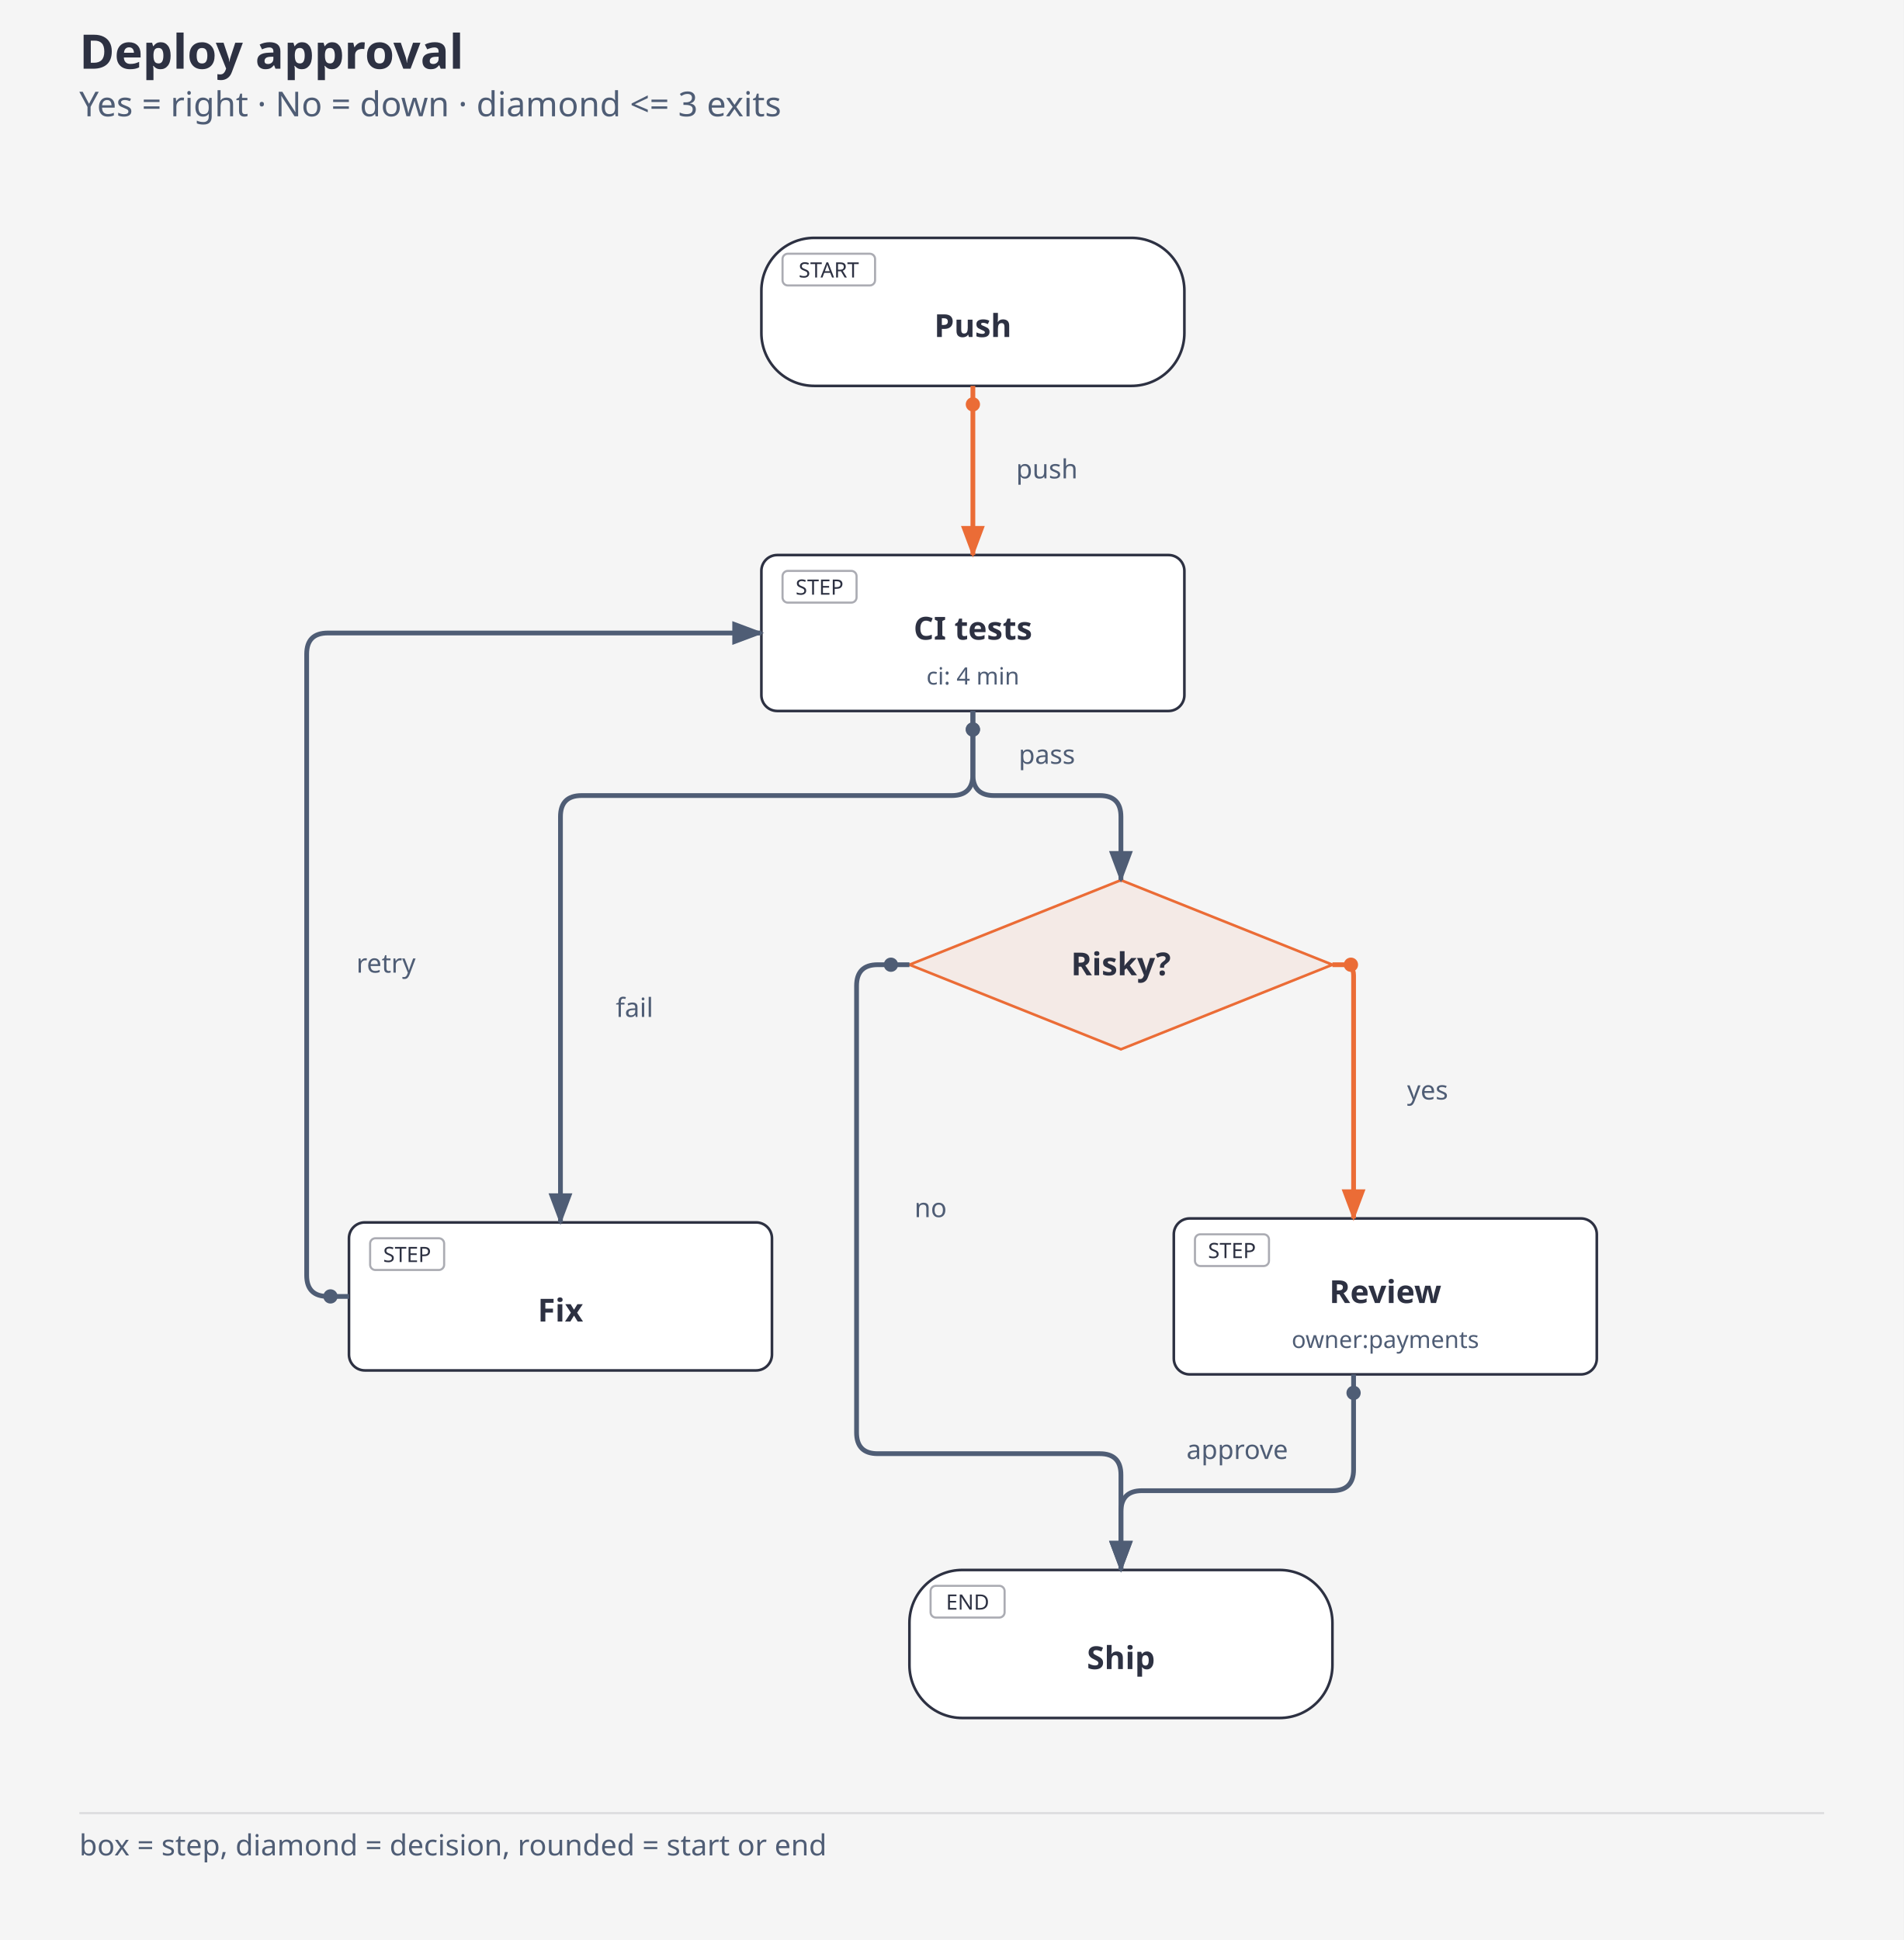
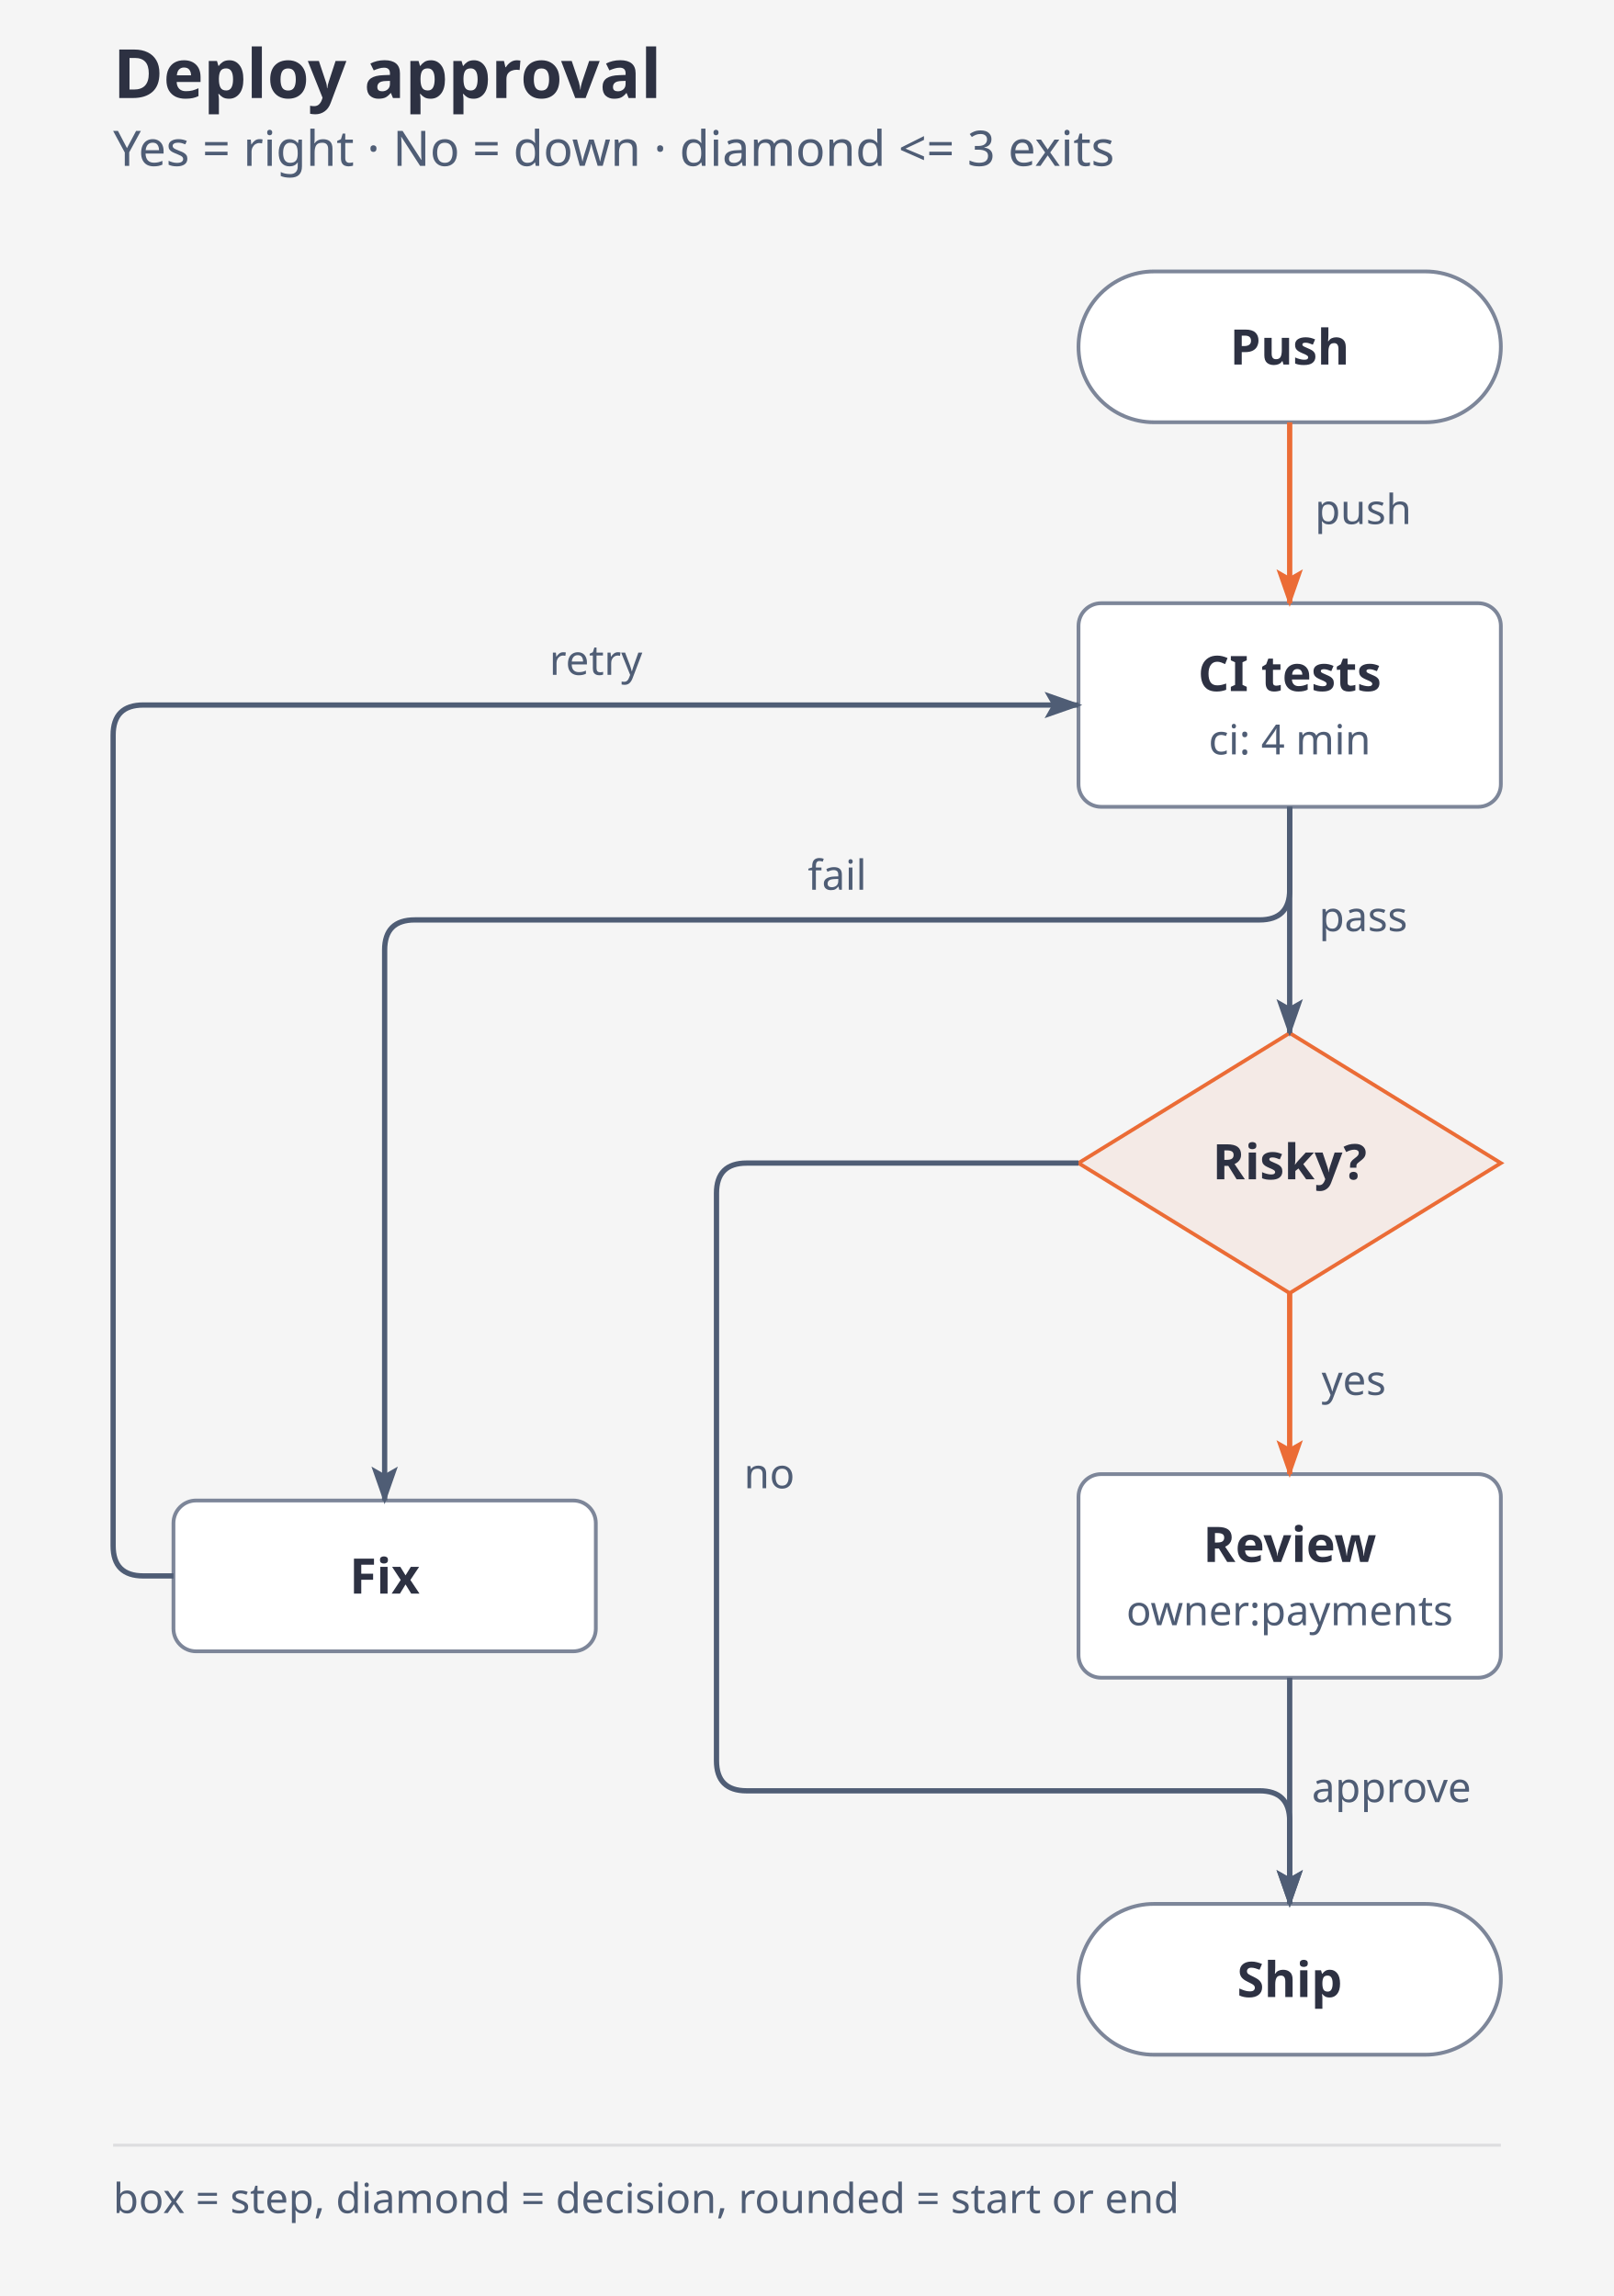
- <svg xmlns="http://www.w3.org/2000/svg" role="graphics-document" aria-roledescription="flow diagram" viewBox="0 0 720 734" width="720">
-   <rect width="720" height="734" fill="#f5f5f5" aria-hidden="true" />
+ <svg xmlns="http://www.w3.org/2000/svg" role="graphics-document" aria-roledescription="flow diagram" data-legibility="all" viewBox="0 0 428 609" width="428">
+   <rect width="428" height="609" fill="#f5f5f5" aria-hidden="true" />
  <defs>
-     <marker id="a" markerWidth="12" markerHeight="9" refX="11" refY="4.5" orient="auto" markerUnits="userSpaceOnUse">
-       <polygon points="0 0,12 4.5,0 9" fill="#4f5d75" />
+     <marker id="a" markerWidth="10" markerHeight="7" refX="9" refY="3.5" orient="auto" markerUnits="userSpaceOnUse">
+       <polygon points="0 0,10 3.5,0 7,2 3.5" fill="#4f5d75" />
    </marker>
-     <marker id="aa" markerWidth="12" markerHeight="9" refX="11" refY="4.5" orient="auto" markerUnits="userSpaceOnUse">
-       <polygon points="0 0,12 4.5,0 9" fill="#eb6c36" />
+     <marker id="aa" markerWidth="10" markerHeight="7" refX="9" refY="3.5" orient="auto" markerUnits="userSpaceOnUse">
+       <polygon points="0 0,10 3.5,0 7,2 3.5" fill="#eb6c36" />
    </marker>
-     <marker id="al" markerWidth="12" markerHeight="9" refX="11" refY="4.5" orient="auto" markerUnits="userSpaceOnUse">
-       <polygon points="0 0,12 4.5,0 9" fill="#2e5aa8" />
+     <marker id="al" markerWidth="10" markerHeight="7" refX="9" refY="3.5" orient="auto" markerUnits="userSpaceOnUse">
+       <polygon points="0 0,10 3.5,0 7,2 3.5" fill="#2e5aa8" />
    </marker>
-     <marker id="ar" markerWidth="12" markerHeight="9" refX="11" refY="4.5" orient="auto" markerUnits="userSpaceOnUse">
-       <polygon points="0 0,12 4.5,0 9" fill="#7a8399" />
+     <marker id="ar" markerWidth="10" markerHeight="7" refX="9" refY="3.5" orient="auto" markerUnits="userSpaceOnUse">
+       <polygon points="0 0,10 3.5,0 7,2 3.5" fill="#636c82" />
    </marker>
  </defs>
  <text x="30" y="26" font-size="18" font-weight="600" font-family="system-ui, 'Segoe UI', sans-serif" fill="#2d3142">Deploy approval</text>
  <text x="30" y="44" font-size="13" font-family="system-ui, 'Segoe UI', sans-serif" fill="#4f5d75">Yes = right · No = down · diamond &lt;= 3 exits</text>
-   <rect x="288" y="90" width="160" height="56" rx="20" fill="#f5f5f5" aria-hidden="true" />
-   <rect x="288" y="90" width="160" height="56" rx="20" fill="#ffffff" stroke="#2d3142" data-node="start" data-label="Push" role="graphics-symbol" aria-roledescription="start or end" aria-label="Push" />
-   <rect x="296" y="96" width="35" height="12" rx="2" fill="none" stroke="#2d3142" stroke-opacity=".4" stroke-width=".8" aria-hidden="true" />
-   <text x="313.5" y="105" font-size="8" font-family="system-ui, 'Segoe UI', sans-serif" fill="#2d3142" text-anchor="middle" aria-hidden="true">START</text>
-   <text x="368" y="127.5" font-size="12" font-weight="600" font-family="system-ui, 'Segoe UI', sans-serif" fill="#2d3142" text-anchor="middle" aria-hidden="true">Push</text>
-   <rect x="288" y="210" width="160" height="59" rx="6" fill="#f5f5f5" aria-hidden="true" />
-   <rect x="288" y="210" width="160" height="59" rx="6" fill="#ffffff" stroke="#2d3142" data-node="tests" data-label="CI tests" role="graphics-symbol" aria-roledescription="box" aria-label="CI tests, ci: 4 min" />
-   <rect x="296" y="216" width="28" height="12" rx="2" fill="none" stroke="#2d3142" stroke-opacity=".4" stroke-width=".8" aria-hidden="true" />
-   <text x="310" y="225" font-size="8" font-family="system-ui, 'Segoe UI', sans-serif" fill="#2d3142" text-anchor="middle" aria-hidden="true">STEP</text>
-   <text x="368" y="242" font-size="12" font-weight="600" font-family="system-ui, 'Segoe UI', sans-serif" fill="#2d3142" text-anchor="middle" aria-hidden="true">CI tests</text>
-   <text x="368" y="259" font-size="9" font-family="system-ui, 'Segoe UI', sans-serif" fill="#4f5d75" text-anchor="middle" aria-hidden="true">ci: 4 min</text>
-   <polygon points="424,333 504,365 424,397 344,365" fill="#f5f5f5" aria-hidden="true" />
-   <polygon points="424,333 504,365 424,397 344,365" fill="rgba(235,108,54,0.08)" stroke="#eb6c36" data-node="risk?" data-label="Risky?" data-cx="424" data-cy="365" role="graphics-symbol" aria-roledescription="decision" aria-label="Risky?" />
-   <text x="424" y="369" font-size="12" font-weight="600" font-family="system-ui, 'Segoe UI', sans-serif" fill="#2d3142" text-anchor="middle" aria-hidden="true">Risky?</text>
-   <rect x="132" y="462.5" width="160" height="56" rx="6" fill="#f5f5f5" aria-hidden="true" />
-   <rect x="132" y="462.5" width="160" height="56" rx="6" fill="#ffffff" stroke="#2d3142" data-node="fix" data-label="Fix" role="graphics-symbol" aria-roledescription="box" aria-label="Fix" />
-   <rect x="140" y="468.5" width="28" height="12" rx="2" fill="none" stroke="#2d3142" stroke-opacity=".4" stroke-width=".8" aria-hidden="true" />
-   <text x="154" y="477.5" font-size="8" font-family="system-ui, 'Segoe UI', sans-serif" fill="#2d3142" text-anchor="middle" aria-hidden="true">STEP</text>
-   <text x="212" y="500" font-size="12" font-weight="600" font-family="system-ui, 'Segoe UI', sans-serif" fill="#2d3142" text-anchor="middle" aria-hidden="true">Fix</text>
-   <rect x="444" y="461" width="160" height="59" rx="6" fill="#f5f5f5" aria-hidden="true" />
-   <rect x="444" y="461" width="160" height="59" rx="6" fill="#ffffff" stroke="#2d3142" data-node="review" data-label="Review" role="graphics-symbol" aria-roledescription="box" aria-label="Review, owner:payments" />
-   <rect x="452" y="467" width="28" height="12" rx="2" fill="none" stroke="#2d3142" stroke-opacity=".4" stroke-width=".8" aria-hidden="true" />
-   <text x="466" y="476" font-size="8" font-family="system-ui, 'Segoe UI', sans-serif" fill="#2d3142" text-anchor="middle" aria-hidden="true">STEP</text>
-   <text x="524" y="493" font-size="12" font-weight="600" font-family="system-ui, 'Segoe UI', sans-serif" fill="#2d3142" text-anchor="middle" aria-hidden="true">Review</text>
-   <text x="524" y="510" font-size="9" font-family="system-ui, 'Segoe UI', sans-serif" fill="#4f5d75" text-anchor="middle" aria-hidden="true">owner:payments</text>
-   <rect x="344" y="594" width="160" height="56" rx="20" fill="#f5f5f5" aria-hidden="true" />
-   <rect x="344" y="594" width="160" height="56" rx="20" fill="#ffffff" stroke="#2d3142" data-node="ship" data-label="Ship" role="graphics-symbol" aria-roledescription="start or end" aria-label="Ship" />
-   <rect x="352" y="600" width="28" height="12" rx="2" fill="none" stroke="#2d3142" stroke-opacity=".4" stroke-width=".8" aria-hidden="true" />
-   <text x="366" y="609" font-size="8" font-family="system-ui, 'Segoe UI', sans-serif" fill="#2d3142" text-anchor="middle" aria-hidden="true">END</text>
-   <text x="424" y="631.5" font-size="12" font-weight="600" font-family="system-ui, 'Segoe UI', sans-serif" fill="#2d3142" text-anchor="middle" aria-hidden="true">Ship</text>
-   <path d="M368,146 L368,210" fill="none" stroke="#eb6c36" stroke-width="1.8" marker-end="url(#aa)" data-from="start" data-to="tests" data-label="push" data-id="start-&gt;tests:push" data-from-port="s" data-to-port="n" role="graphics-symbol" aria-roledescription="arrow" aria-label="Push to CI tests: push" />
-   <circle cx="368" cy="153" r="2.7" fill="#eb6c36" aria-hidden="true" />
-   <path d="M368,269 L368,293 Q368,301 376,301 L416,301 Q424,301 424,309 L424,333" fill="none" stroke="#4f5d75" stroke-width="1.8" marker-end="url(#a)" data-from="tests" data-to="risk?" data-label="pass" data-id="tests-&gt;risk?:pass" data-from-port="s" data-to-port="n" role="graphics-symbol" aria-roledescription="arrow" aria-label="CI tests to Risky?: pass" />
-   <circle cx="368" cy="276" r="2.7" fill="#4f5d75" aria-hidden="true" />
-   <path d="M368,269 L368,293 Q368,301 360,301 L220,301 Q212,301 212,309 L212,462.5" fill="none" stroke="#4f5d75" stroke-width="1.8" marker-end="url(#a)" data-from="tests" data-to="fix" data-label="fail" data-id="tests-&gt;fix:fail" data-from-port="s" data-to-port="n" role="graphics-symbol" aria-roledescription="arrow" aria-label="CI tests to Fix: fail" />
-   <circle cx="368" cy="276" r="2.7" fill="#4f5d75" aria-hidden="true" />
-   <path d="M504,365 L508,365 Q512,365 512,369 L512,461" fill="none" stroke="#eb6c36" stroke-width="1.8" marker-end="url(#aa)" data-from="risk?" data-to="review" data-label="yes" data-id="risk?-&gt;review:yes" data-from-port="e" data-to-port="n" role="graphics-symbol" aria-roledescription="arrow" aria-label="Risky? to Review: yes" />
-   <circle cx="511" cy="365" r="2.7" fill="#eb6c36" aria-hidden="true" />
-   <path d="M344,365 L332,365 Q324,365 324,373 L324,542 Q324,550 332,550 L416,550 Q424,550 424,558 L424,594" fill="none" stroke="#4f5d75" stroke-width="1.8" marker-end="url(#a)" data-from="risk?" data-to="ship" data-label="no" data-id="risk?-&gt;ship:no" data-from-port="w" data-to-port="n" role="graphics-symbol" aria-roledescription="arrow" aria-label="Risky? to Ship: no" />
-   <circle cx="337" cy="365" r="2.7" fill="#4f5d75" aria-hidden="true" />
-   <path d="M132,490.5 L124,490.5 Q116,490.5 116,482.5 L116,247.5 Q116,239.5 124,239.5 L288,239.5" fill="none" stroke="#4f5d75" stroke-width="1.8" marker-end="url(#a)" data-from="fix" data-to="tests" data-label="retry" data-id="fix-&gt;tests:retry" data-from-port="w" data-to-port="w" role="graphics-symbol" aria-roledescription="arrow" aria-label="Fix to CI tests: retry" />
-   <circle cx="125" cy="490.5" r="2.7" fill="#4f5d75" aria-hidden="true" />
-   <path d="M512,520 L512,556 Q512,564 504,564 L432,564 Q424,564 424,572 L424,594" fill="none" stroke="#4f5d75" stroke-width="1.8" marker-end="url(#a)" data-from="review" data-to="ship" data-label="approve" data-id="review-&gt;ship:approve" data-from-port="s" data-to-port="n" role="graphics-symbol" aria-roledescription="arrow" aria-label="Review to Ship: approve" />
-   <circle cx="512" cy="527" r="2.7" fill="#4f5d75" aria-hidden="true" />
-   <rect x="376" y="169" width="40" height="16" rx="2" fill="#f5f5f5" aria-hidden="true" />
-   <text x="396" y="181" font-size="10" font-family="system-ui, 'Segoe UI', sans-serif" fill="#4f5d75" text-anchor="middle" aria-hidden="true">push</text>
-   <rect x="376" y="277" width="40" height="16" rx="2" fill="#f5f5f5" aria-hidden="true" />
-   <text x="396" y="289" font-size="10" font-family="system-ui, 'Segoe UI', sans-serif" fill="#4f5d75" text-anchor="middle" aria-hidden="true">pass</text>
-   <rect x="220" y="372.75" width="40" height="16" rx="2" fill="#f5f5f5" aria-hidden="true" />
-   <text x="240" y="384.75" font-size="10" font-family="system-ui, 'Segoe UI', sans-serif" fill="#4f5d75" text-anchor="middle" aria-hidden="true">fail</text>
-   <rect x="520" y="404" width="40" height="16" rx="2" fill="#f5f5f5" aria-hidden="true" />
-   <text x="540" y="416" font-size="10" font-family="system-ui, 'Segoe UI', sans-serif" fill="#4f5d75" text-anchor="middle" aria-hidden="true">yes</text>
-   <rect x="332" y="448.5" width="40" height="16" rx="2" fill="#f5f5f5" aria-hidden="true" />
-   <text x="352" y="460.5" font-size="10" font-family="system-ui, 'Segoe UI', sans-serif" fill="#4f5d75" text-anchor="middle" aria-hidden="true">no</text>
-   <rect x="124" y="356" width="44" height="16" rx="2" fill="#f5f5f5" aria-hidden="true" />
-   <text x="146" y="368" font-size="10" font-family="system-ui, 'Segoe UI', sans-serif" fill="#4f5d75" text-anchor="middle" aria-hidden="true">retry</text>
-   <rect x="440" y="540" width="56" height="16" rx="2" fill="#f5f5f5" aria-hidden="true" />
-   <text x="468" y="552" font-size="10" font-family="system-ui, 'Segoe UI', sans-serif" fill="#4f5d75" text-anchor="middle" aria-hidden="true">approve</text>
-   <line x1="30" y1="686" x2="690" y2="686" stroke="rgba(45,49,66,0.12)" stroke-width=".8" aria-hidden="true" />
-   <text x="30" y="702" font-size="11" font-family="system-ui, 'Segoe UI', sans-serif" fill="#4f5d75">box = step, diamond = decision, rounded = start or end</text>
+   <rect x="286" y="72" width="112" height="40" rx="20" fill="#f5f5f5" aria-hidden="true" />
+   <rect x="286" y="72" width="112" height="40" rx="20" fill="#ffffff" stroke="#7d8699" data-node="start" data-label="Push" role="graphics-symbol" aria-roledescription="start or end" aria-label="Push" />
+   <text x="342" y="96.7" font-size="13" font-weight="600" font-family="system-ui, 'Segoe UI', sans-serif" fill="#2d3142" text-anchor="middle" aria-hidden="true">Push</text>
+   <rect x="286" y="160" width="112" height="54" rx="6" fill="#f5f5f5" aria-hidden="true" />
+   <rect x="286" y="160" width="112" height="54" rx="6" fill="#ffffff" stroke="#7d8699" data-node="tests" data-label="CI tests" role="graphics-symbol" aria-roledescription="box" aria-label="CI tests, ci: 4 min" />
+   <text x="342" y="183.3" font-size="13" font-weight="600" font-family="system-ui, 'Segoe UI', sans-serif" fill="#2d3142" text-anchor="middle" aria-hidden="true">CI tests</text>
+   <text x="342" y="200.1" font-size="11" font-family="system-ui, 'Segoe UI', sans-serif" fill="#4f5d75" text-anchor="middle" aria-hidden="true">ci: 4 min</text>
+   <polygon points="342,274 398,308.5 342,343 286,308.5" fill="#f5f5f5" aria-hidden="true" />
+   <polygon points="342,274 398,308.5 342,343 286,308.5" fill="rgba(235,108,54,0.08)" stroke="#eb6c36" data-node="risk?" data-label="Risky?" data-cx="342" data-cy="308.5" role="graphics-symbol" aria-roledescription="decision" aria-label="Risky?" />
+   <text x="342" y="312.8" font-size="13" font-weight="600" font-family="system-ui, 'Segoe UI', sans-serif" fill="#2d3142" text-anchor="middle" aria-hidden="true">Risky?</text>
+   <rect x="46" y="398" width="112" height="40" rx="6" fill="#f5f5f5" aria-hidden="true" />
+   <rect x="46" y="398" width="112" height="40" rx="6" fill="#ffffff" stroke="#7d8699" data-node="fix" data-label="Fix" role="graphics-symbol" aria-roledescription="box" aria-label="Fix" />
+   <text x="102" y="422.7" font-size="13" font-weight="600" font-family="system-ui, 'Segoe UI', sans-serif" fill="#2d3142" text-anchor="middle" aria-hidden="true">Fix</text>
+   <rect x="286" y="391" width="112" height="54" rx="6" fill="#f5f5f5" aria-hidden="true" />
+   <rect x="286" y="391" width="112" height="54" rx="6" fill="#ffffff" stroke="#7d8699" data-node="review" data-label="Review" role="graphics-symbol" aria-roledescription="box" aria-label="Review, owner:payments" />
+   <text x="342" y="414.3" font-size="13" font-weight="600" font-family="system-ui, 'Segoe UI', sans-serif" fill="#2d3142" text-anchor="middle" aria-hidden="true">Review</text>
+   <text x="342" y="431.1" font-size="11" font-family="system-ui, 'Segoe UI', sans-serif" fill="#4f5d75" text-anchor="middle" aria-hidden="true">owner:payments</text>
+   <rect x="286" y="505" width="112" height="40" rx="20" fill="#f5f5f5" aria-hidden="true" />
+   <rect x="286" y="505" width="112" height="40" rx="20" fill="#ffffff" stroke="#7d8699" data-node="ship" data-label="Ship" role="graphics-symbol" aria-roledescription="start or end" aria-label="Ship" />
+   <text x="342" y="529.7" font-size="13" font-weight="600" font-family="system-ui, 'Segoe UI', sans-serif" fill="#2d3142" text-anchor="middle" aria-hidden="true">Ship</text>
+   <path d="M342,112 L342,160" fill="none" stroke="#eb6c36" stroke-width="1.4" marker-end="url(#aa)" data-from="start" data-to="tests" data-label="push" data-id="start-&gt;tests:push" data-from-port="s" data-to-port="n" role="graphics-symbol" aria-roledescription="arrow" aria-label="Push to CI tests: push" />
+   <path d="M342,214 L342,274" fill="none" stroke="#4f5d75" stroke-width="1.4" marker-end="url(#a)" data-from="tests" data-to="risk?" data-label="pass" data-id="tests-&gt;risk?:pass" data-from-port="s" data-to-port="n" role="graphics-symbol" aria-roledescription="arrow" aria-label="CI tests to Risky?: pass" />
+   <path d="M342,214 L342,236 Q342,244 334,244 L110,244 Q102,244 102,252 L102,398" fill="none" stroke="#4f5d75" stroke-width="1.4" marker-end="url(#a)" data-from="tests" data-to="fix" data-label="fail" data-id="tests-&gt;fix:fail" data-from-port="s" data-to-port="n" role="graphics-symbol" aria-roledescription="arrow" aria-label="CI tests to Fix: fail" />
+   <path d="M342,343 L342,391" fill="none" stroke="#eb6c36" stroke-width="1.4" marker-end="url(#aa)" data-from="risk?" data-to="review" data-label="yes" data-id="risk?-&gt;review:yes" data-from-port="s" data-to-port="n" role="graphics-symbol" aria-roledescription="arrow" aria-label="Risky? to Review: yes" />
+   <path d="M286,308.5 L198,308.5 Q190,308.5 190,316.5 L190,467 Q190,475 198,475 L334,475 Q342,475 342,483 L342,505" fill="none" stroke="#4f5d75" stroke-width="1.4" marker-end="url(#a)" data-from="risk?" data-to="ship" data-label="no" data-id="risk?-&gt;ship:no" data-from-port="w" data-to-port="n" role="graphics-symbol" aria-roledescription="arrow" aria-label="Risky? to Ship: no" />
+   <path d="M46,418 L38,418 Q30,418 30,410 L30,195 Q30,187 38,187 L286,187" fill="none" stroke="#4f5d75" stroke-width="1.4" marker-end="url(#a)" data-from="fix" data-to="tests" data-label="retry" data-id="fix-&gt;tests:retry" data-from-port="w" data-to-port="w" role="graphics-symbol" aria-roledescription="arrow" aria-label="Fix to CI tests: retry" />
+   <path d="M342,445 L342,505" fill="none" stroke="#4f5d75" stroke-width="1.4" marker-end="url(#a)" data-from="review" data-to="ship" data-label="approve" data-id="review-&gt;ship:approve" data-from-port="s" data-to-port="n" role="graphics-symbol" aria-roledescription="arrow" aria-label="Review to Ship: approve" />
+   <rect x="346" y="127" width="31" height="16" rx="2" fill="#f5f5f5" aria-hidden="true" />
+   <text x="361.5" y="139" font-size="11" font-family="system-ui, 'Segoe UI', sans-serif" fill="#4f5d75" text-anchor="middle" aria-hidden="true">push</text>
+   <rect x="346" y="235" width="31" height="16" rx="2" fill="#f5f5f5" aria-hidden="true" />
+   <text x="361.5" y="247" font-size="11" font-family="system-ui, 'Segoe UI', sans-serif" fill="#4f5d75" text-anchor="middle" aria-hidden="true">pass</text>
+   <rect x="210" y="224" width="24" height="16" rx="2" fill="#f5f5f5" aria-hidden="true" />
+   <text x="222" y="236" font-size="11" font-family="system-ui, 'Segoe UI', sans-serif" fill="#4f5d75" text-anchor="middle" aria-hidden="true">fail</text>
+   <rect x="346" y="358" width="26" height="16" rx="2" fill="#f5f5f5" aria-hidden="true" />
+   <text x="359" y="370" font-size="11" font-family="system-ui, 'Segoe UI', sans-serif" fill="#4f5d75" text-anchor="middle" aria-hidden="true">yes</text>
+   <rect x="194" y="382.75" width="20" height="16" rx="2" fill="#f5f5f5" aria-hidden="true" />
+   <text x="204" y="394.75" font-size="11" font-family="system-ui, 'Segoe UI', sans-serif" fill="#4f5d75" text-anchor="middle" aria-hidden="true">no</text>
+   <rect x="143" y="167" width="30" height="16" rx="2" fill="#f5f5f5" aria-hidden="true" />
+   <text x="158" y="179" font-size="11" font-family="system-ui, 'Segoe UI', sans-serif" fill="#4f5d75" text-anchor="middle" aria-hidden="true">retry</text>
+   <rect x="346" y="466" width="46" height="16" rx="2" fill="#f5f5f5" aria-hidden="true" />
+   <text x="369" y="478" font-size="11" font-family="system-ui, 'Segoe UI', sans-serif" fill="#4f5d75" text-anchor="middle" aria-hidden="true">approve</text>
+   <line x1="30" y1="569" x2="398" y2="569" stroke="rgba(45,49,66,0.12)" stroke-width=".8" aria-hidden="true" />
+   <text x="30" y="587" font-size="11" font-family="system-ui, 'Segoe UI', sans-serif" fill="#4f5d75">box = step, diamond = decision, rounded = start or end</text>
</svg>
